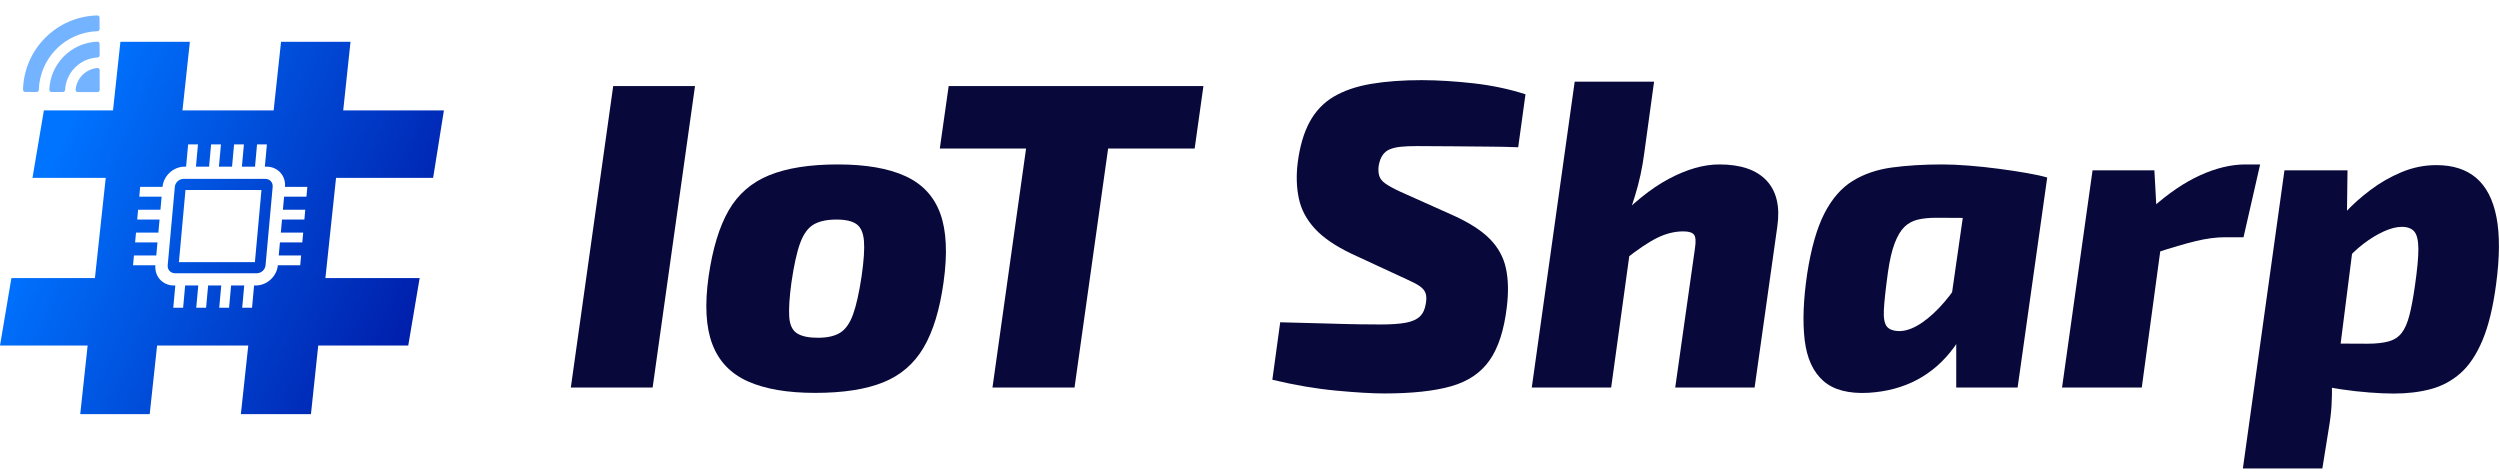
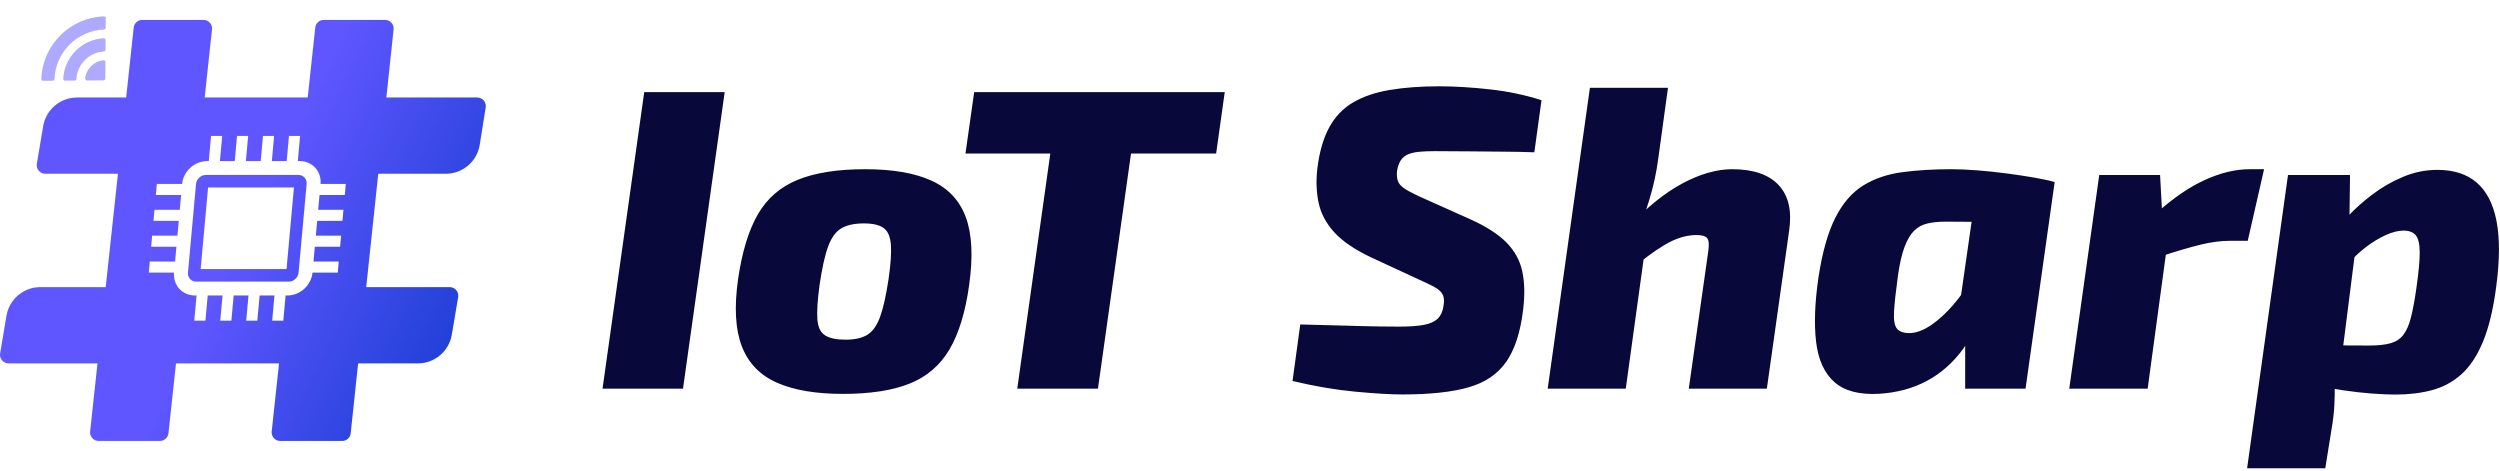
- <svg xmlns="http://www.w3.org/2000/svg" width="658px" height="124px" viewBox="0 0 658 124" version="1.1">
+ <svg xmlns="http://www.w3.org/2000/svg" width="669" height="126" viewBox="0 0 669 126">
  <defs>
-     <linearGradient x1="9.125%" y1="39.415%" x2="109.922%" y2="77.109%" id="linearGradient-1">
-       <stop stop-color="#0073FF" offset="0%" />
-       <stop stop-color="#00109D" offset="100%" />
+     <linearGradient id="a" x1="121.167%" x2="50%" y1="80.081%" y2="50%">
+       <stop offset=".025%" stop-color="#0035C2" />
+       <stop offset="100%" stop-color="#5F56FF" />
    </linearGradient>
  </defs>
-   <g id="icons" stroke="none" stroke-width="1" fill="none" fill-rule="evenodd">
-     <g id="svg" transform="translate(-268, -218)" fill-rule="nonzero">
-       <g id="logo_white" transform="translate(268, 218.0294)">
-         <path d="M49.976,10.971 L48.027,29.028 L72.023,29.028 L73.972,10.971 L92.254,10.971 L90.335,29.028 L116.837,29.028 L114,46.779 L88.449,46.779 L85.646,73.162 L110.45,73.162 L107.45,90.913 L83.76,90.913 L81.843,108.971 L63.397,108.971 L65.345,90.913 L41.349,90.913 L39.401,108.971 L21.119,108.971 L23.067,90.913 L0,90.913 L3,73.162 L24.983,73.162 L27.829,46.779 L8.55,46.779 L11.55,29.028 L29.745,29.028 L31.694,10.971 L49.976,10.971 Z M52.107,37.971 L49.516,37.971 L48.983,43.829 L48.604,43.829 C45.658,43.829 43.043,46.216 42.777,49.15 L36.892,49.151 L36.658,51.731 L42.542,51.731 L42.23,55.171 L36.345,55.171 L36.11,57.751 L41.995,57.751 L41.682,61.191 L35.798,61.191 L35.563,63.771 L41.448,63.771 L41.135,67.211 L35.251,67.211 L35.016,69.791 L40.901,69.791 C40.634,72.725 42.814,75.112 45.761,75.112 L46.14,75.112 L45.607,80.971 L48.199,80.971 L48.731,75.112 L52.186,75.112 L51.654,80.971 L54.245,80.971 L54.778,75.112 L58.233,75.112 L57.701,80.971 L60.292,80.971 L60.825,75.112 L64.28,75.112 L63.747,80.971 L66.339,80.971 L66.871,75.112 L67.304,75.112 C70.251,75.112 72.865,72.725 73.131,69.792 L79.016,69.791 L79.251,67.211 L73.366,67.211 L73.679,63.771 L79.563,63.771 L79.798,61.191 L73.913,61.191 L74.226,57.751 L80.11,57.751 L80.345,55.171 L74.46,55.171 L74.773,51.731 L80.658,51.731 L80.892,49.151 L75.007,49.151 C75.274,46.216 73.094,43.829 70.147,43.829 L69.714,43.829 L70.247,37.971 L67.655,37.971 L67.123,43.829 L63.668,43.829 L64.2,37.971 L61.609,37.971 L61.076,43.829 L57.621,43.829 L58.154,37.971 L55.562,37.971 L55.03,43.829 L51.574,43.829 L52.107,37.971 Z M69.854,47.054 C71.015,47.054 71.873,47.994 71.768,49.15 L69.892,69.792 C69.787,70.947 68.758,71.887 67.597,71.887 L46.054,71.887 C44.894,71.887 44.035,70.947 44.14,69.792 L46.016,49.15 C46.121,47.994 47.151,47.054 48.311,47.054 L69.854,47.054 Z M68.818,49.971 L48.818,49.971 L47.091,68.971 L67.091,68.971 L68.818,49.971 Z" id="Combined-Shape" fill="url(#linearGradient-1)" />
-         <path d="M19,11.125 C23.063,11.125 26.97,12.677 29.914,15.462 C30.136,15.677 30.492,15.675 30.71,15.456 L32.829,13.328 C32.94,13.217 33.001,13.067 33,12.911 C32.999,12.755 32.936,12.606 32.824,12.496 C25.096,5.129 12.904,5.129 5.176,12.496 C5.064,12.606 5.001,12.755 5,12.911 C4.999,13.067 5.06,13.217 5.171,13.328 L7.29,15.456 C7.51,15.675 7.864,15.677 8.086,15.462 C11.03,12.678 14.938,11.125 19,11.125 L19,11.125 Z M19,18.048 C21.233,18.048 23.385,18.872 25.039,20.364 C25.263,20.577 25.617,20.572 25.835,20.353 L27.951,18.223 C28.062,18.112 28.125,17.96 28.123,17.803 C28.122,17.646 28.057,17.495 27.943,17.386 C22.904,12.723 15.101,12.723 10.062,17.386 C9.949,17.495 9.884,17.646 9.882,17.803 C9.881,17.96 9.943,18.112 10.055,18.223 L12.171,20.351 C12.389,20.57 12.743,20.574 12.966,20.361 C14.619,18.871 16.77,18.046 19,18.044 L19,18.048 Z M23.07,23.125 C23.183,23.015 23.245,22.863 23.242,22.705 C23.238,22.547 23.17,22.398 23.052,22.292 C20.713,20.324 17.287,20.324 14.948,22.292 C14.831,22.398 14.762,22.547 14.759,22.705 C14.756,22.863 14.818,23.015 14.932,23.125 L18.595,26.802 C18.702,26.91 18.848,26.971 19.001,26.971 C19.153,26.971 19.3,26.91 19.407,26.802 L23.068,23.125 L23.07,23.125 Z" id="Shape" fill="#74B3FF" transform="translate(19, 16.97056) rotate(-45) translate(-19, -16.97056) " />
-         <polygon id="Path" fill="#08093A" points="182.926 22.621 171.771 101.971 150.241 101.971 161.396 22.621" />
-         <path d="M220.525,43.25 C227.879,43.25 233.796,44.273 238.277,46.317 C242.758,48.361 245.823,51.642 247.473,56.16 C249.123,60.678 249.412,66.727 248.338,74.308 C247.342,81.48 245.594,87.193 243.095,91.448 C240.596,95.703 237.053,98.755 232.465,100.604 C227.877,102.453 221.906,103.378 214.552,103.378 C207.274,103.378 201.376,102.37 196.857,100.355 C192.338,98.34 189.219,95.089 187.501,90.6 C185.782,86.111 185.451,80.145 186.508,72.701 C187.563,65.411 189.326,59.623 191.795,55.339 C194.265,51.055 197.828,47.969 202.484,46.081 C207.14,44.194 213.154,43.25 220.525,43.25 Z M220.169,57.757 C217.63,57.757 215.621,58.192 214.141,59.063 C212.661,59.934 211.485,61.551 210.612,63.915 C209.739,66.28 208.971,69.744 208.306,74.308 C207.776,78.233 207.583,81.251 207.725,83.36 C207.868,85.47 208.549,86.915 209.768,87.697 C210.986,88.479 212.818,88.87 215.263,88.87 C217.76,88.87 219.718,88.425 221.139,87.537 C222.56,86.649 223.692,85.034 224.534,82.691 C225.377,80.348 226.122,77.019 226.771,72.701 C227.36,68.622 227.568,65.518 227.396,63.387 C227.223,61.257 226.572,59.786 225.443,58.974 C224.313,58.162 222.555,57.757 220.169,57.757 Z" id="Shape" fill="#08093A" />
-         <path d="M293.969,22.621 L282.814,101.971 L261.219,101.971 L272.374,22.621 L293.969,22.621 Z M316.741,22.621 L314.436,39.062 L247.358,39.062 L249.691,22.621 L316.741,22.621 Z" id="Shape" fill="#08093A" />
-         <path d="M374.226,21.063 C378.533,21.079 383.085,21.36 387.881,21.904 C392.677,22.447 397.22,23.408 401.511,24.786 L399.587,38.728 C397.217,38.633 394.55,38.577 391.583,38.56 C388.617,38.542 385.552,38.515 382.387,38.476 C379.222,38.438 376.069,38.419 372.928,38.419 C371.33,38.419 369.945,38.476 368.773,38.591 C367.601,38.706 366.613,38.931 365.808,39.265 C365.004,39.599 364.364,40.116 363.889,40.816 C363.414,41.515 363.074,42.441 362.868,43.594 C362.739,44.599 362.789,45.483 363.015,46.245 C363.241,47.007 363.794,47.696 364.673,48.311 C365.553,48.927 366.855,49.635 368.58,50.436 L382.414,56.63 C386.698,58.561 389.934,60.638 392.123,62.86 C394.311,65.082 395.723,67.651 396.357,70.568 C396.991,73.485 397.069,76.899 396.591,80.809 C395.885,86.796 394.385,91.443 392.094,94.751 C389.802,98.058 386.432,100.348 381.984,101.62 C377.535,102.892 371.634,103.528 364.28,103.528 C361.192,103.528 356.991,103.28 351.677,102.784 C346.363,102.287 340.764,101.333 334.881,99.92 L336.948,84.796 C341.411,84.889 345.423,84.994 348.984,85.109 C352.545,85.224 355.542,85.296 357.975,85.326 C360.408,85.356 362.192,85.371 363.328,85.371 C366.156,85.371 368.389,85.217 370.025,84.908 C371.662,84.6 372.889,84.053 373.705,83.269 C374.522,82.484 375.041,81.378 375.264,79.952 C375.47,78.792 375.456,77.865 375.22,77.171 C374.985,76.477 374.487,75.862 373.726,75.327 C372.965,74.793 371.901,74.222 370.531,73.616 L355.756,66.773 C351.483,64.741 348.252,62.53 346.063,60.143 C343.875,57.755 342.474,55.118 341.86,52.231 C341.247,49.344 341.14,46.239 341.541,42.914 C342.095,38.527 343.15,34.906 344.704,32.054 C346.258,29.202 348.372,26.986 351.045,25.408 C353.718,23.829 356.986,22.71 360.85,22.051 C364.713,21.392 369.172,21.063 374.226,21.063 Z" id="Path" fill="#08093A" />
-         <path d="M452.521,43.25 C458.146,43.25 462.285,44.658 464.937,47.472 C467.589,50.287 468.541,54.322 467.791,59.577 L461.811,101.971 L440.918,101.971 L446.108,65.372 C446.391,63.529 446.309,62.319 445.863,61.739 C445.418,61.16 444.476,60.871 443.037,60.871 C440.78,60.871 438.506,61.432 436.214,62.554 C433.923,63.677 431.051,65.605 427.6,68.34 L424.513,58.961 C429.566,53.554 434.468,49.584 439.22,47.051 C443.971,44.517 448.405,43.25 452.521,43.25 Z M435.352,21.471 L432.78,40.185 C432.279,44.082 431.465,47.85 430.338,51.488 C429.212,55.127 428.195,58.006 427.286,60.125 L429.665,61.291 L424.057,101.971 L403.163,101.971 L414.459,21.471 L435.352,21.471 Z" id="Shape" fill="#08093A" />
-         <path d="M511.247,43.25 C513.241,43.25 515.546,43.353 518.163,43.557 C520.781,43.761 523.432,44.042 526.118,44.399 C528.804,44.756 531.278,45.132 533.539,45.528 C535.801,45.924 537.564,46.314 538.827,46.697 L523.34,57.505 C520.902,57.412 518.624,57.352 516.504,57.325 C514.384,57.299 512.087,57.286 509.612,57.286 C507.795,57.286 506.193,57.446 504.807,57.767 C503.421,58.087 502.237,58.724 501.255,59.677 C500.273,60.63 499.415,62.065 498.682,63.982 C497.949,65.899 497.356,68.455 496.903,71.65 C496.313,75.942 495.958,79.213 495.835,81.461 C495.713,83.71 496.003,85.227 496.705,86.013 C497.407,86.798 498.608,87.161 500.308,87.101 C502.059,86.983 503.925,86.24 505.906,84.874 C507.887,83.508 509.83,81.715 511.735,79.495 C513.64,77.276 515.335,74.844 516.818,72.2 L520.284,78.248 C518.96,83.359 516.962,87.741 514.289,91.396 C511.617,95.051 508.402,97.883 504.646,99.892 C500.889,101.902 496.627,103.055 491.859,103.351 C486.582,103.648 482.594,102.605 479.895,100.222 C477.196,97.84 475.561,94.251 474.99,89.457 C474.419,84.663 474.64,78.844 475.653,72 C476.692,65.299 478.2,60.017 480.178,56.154 C482.157,52.291 484.633,49.441 487.606,47.604 C490.579,45.768 494.044,44.583 498,44.05 C501.956,43.517 506.372,43.25 511.247,43.25 Z M518.354,45.096 L538.827,46.697 L531.034,101.971 L514.879,101.971 L514.884,89.279 L512.248,87.648 L518.354,45.096 Z" id="Shape" fill="#08093A" />
-         <path d="M567.037,44.808 L567.718,57.372 L569.565,58.831 L563.714,101.971 L542.732,101.971 L550.757,44.808 L567.037,44.808 Z M594.867,43.25 L590.495,62.412 L585.663,62.412 C583.298,62.412 580.725,62.749 577.943,63.422 C575.161,64.095 571.57,65.15 567.17,66.587 L566.354,54.747 C570.709,50.849 574.971,47.958 579.139,46.075 C583.306,44.192 587.265,43.25 591.014,43.25 L594.867,43.25 Z" id="Shape" fill="#08093A" />
-         <path d="M641.267,43.428 C645.637,43.428 649.142,44.566 651.783,46.842 C654.423,49.118 656.187,52.556 657.076,57.155 C657.965,61.754 657.932,67.628 656.977,74.778 C656.176,80.828 654.983,85.74 653.399,89.514 C651.815,93.288 649.881,96.182 647.599,98.196 C645.316,100.211 642.705,101.607 639.766,102.387 C636.827,103.166 633.589,103.555 630.051,103.555 C628.211,103.555 626.08,103.464 623.658,103.28 C621.236,103.097 618.75,102.816 616.201,102.438 C613.652,102.059 611.259,101.549 609.023,100.908 C606.787,100.266 604.927,99.487 603.443,98.571 L605.822,90.303 C608.87,90.338 611.676,90.369 614.24,90.395 C616.804,90.421 619.73,90.435 623.018,90.435 C625.369,90.435 627.266,90.23 628.712,89.82 C630.157,89.41 631.297,88.666 632.131,87.586 C632.965,86.506 633.641,84.963 634.158,82.956 C634.675,80.95 635.16,78.349 635.613,75.156 C636.219,70.964 636.519,67.759 636.515,65.54 C636.51,63.321 636.161,61.789 635.468,60.944 C634.775,60.1 633.667,59.678 632.145,59.678 C630.762,59.678 629.176,60.083 627.386,60.895 C625.595,61.706 623.802,62.803 622.005,64.183 C620.208,65.564 618.589,67.132 617.148,68.887 L613.351,60.729 C614.273,59.336 615.633,57.671 617.429,55.736 C619.225,53.801 621.37,51.89 623.863,50.002 C626.356,48.115 629.084,46.547 632.048,45.3 C635.013,44.052 638.086,43.428 641.267,43.428 Z M617.867,44.808 L617.683,58.882 L619.849,60.513 L614.977,98.918 L613.764,100.783 C613.806,102.717 613.774,104.645 613.668,106.565 C613.562,108.485 613.318,110.549 612.934,112.755 L611.245,123.271 L590.326,123.271 L601.267,44.808 L617.867,44.808 Z" id="Shape" fill="#08093A" />
-       </g>
-     </g>
+   <g fill="none" fill-rule="evenodd" transform="translate(0 1)">
+     <polygon fill="#08093A" fill-rule="nonzero" points="193.926 23.65 182.771 103 161.241 103 172.396 23.65" />
+     <path fill="#08093A" fill-rule="nonzero" d="M231.525 44.28C238.879 44.28 244.796 45.302 249.277 47.346 253.758 49.391 256.823 52.672 258.473 57.19 260.123 61.708 260.412 67.757 259.338 75.337 258.342 82.509 256.594 88.222 254.095 92.478 251.596 96.733 248.053 99.784 243.465 101.633 238.877 103.482 232.906 104.407 225.552 104.407 218.274 104.407 212.376 103.4 207.857 101.385 203.338 99.37 200.219 96.118 198.501 91.629 196.782 87.141 196.451 81.175 197.508 73.731 198.563 66.44 200.326 60.653 202.795 56.368 205.265 52.084 208.828 48.998 213.484 47.111 218.14 45.224 224.154 44.28 231.525 44.28ZM231.169 58.786C228.63 58.786 226.621 59.222 225.141 60.092 223.661 60.963 222.485 62.581 221.612 64.945 220.739 67.309 219.971 70.773 219.306 75.337 218.776 79.263 218.583 82.28 218.725 84.39 218.868 86.499 219.549 87.945 220.768 88.727 221.986 89.508 223.818 89.899 226.263 89.899 228.76 89.899 230.718 89.455 232.139 88.567 233.56 87.678 234.692 86.063 235.534 83.72 236.377 81.378 237.122 78.048 237.771 73.731 238.36 69.652 238.568 66.547 238.396 64.417 238.223 62.286 237.572 60.815 236.443 60.003 235.313 59.192 233.555 58.786 231.169 58.786ZM304.969 23.65 293.814 103 272.219 103 283.374 23.65 304.969 23.65ZM327.741 23.65 325.436 40.091 258.358 40.091 260.691 23.65 327.741 23.65ZM385.226 22.092C389.533 22.109 394.085 22.389 398.881 22.933 403.677 23.477 408.22 24.438 412.511 25.815L410.587 39.757C408.217 39.663 405.55 39.607 402.583 39.589 399.617 39.572 396.552 39.544 393.387 39.506 390.222 39.467 387.069 39.448 383.928 39.448 382.33 39.448 380.945 39.506 379.773 39.621 378.601 39.736 377.613 39.96 376.808 40.294 376.004 40.629 375.364 41.146 374.889 41.845 374.414 42.545 374.074 43.471 373.868 44.623 373.739 45.628 373.789 46.512 374.015 47.274 374.241 48.037 374.794 48.726 375.673 49.341 376.553 49.956 377.855 50.664 379.58 51.466L393.414 57.659C397.698 59.59 400.934 61.667 403.123 63.889 405.311 66.111 406.723 68.681 407.357 71.598 407.991 74.515 408.069 77.928 407.591 81.838 406.885 87.825 405.385 92.473 403.094 95.78 400.802 99.088 397.432 101.377 392.984 102.65 388.535 103.922 382.634 104.558 375.28 104.558 372.192 104.558 367.991 104.31 362.677 103.813 357.363 103.317 351.764 102.362 345.881 100.95L347.948 85.825C352.411 85.919 356.423 86.023 359.984 86.138 363.545 86.253 366.542 86.326 368.975 86.356 371.408 86.385 373.192 86.4 374.328 86.4 377.156 86.4 379.389 86.246 381.025 85.938 382.662 85.629 383.889 85.083 384.705 84.298 385.522 83.513 386.041 82.408 386.264 80.981 386.47 79.822 386.456 78.895 386.22 78.2 385.985 77.506 385.487 76.892 384.726 76.357 383.965 75.822 382.901 75.251 381.531 74.645L366.756 67.803C362.483 65.77 359.252 63.56 357.063 61.172 354.875 58.785 353.474 56.148 352.86 53.261 352.247 50.374 352.14 47.268 352.541 43.944 353.095 39.556 354.15 35.936 355.704 33.084 357.258 30.231 359.372 28.016 362.045 26.437 364.718 24.858 367.986 23.739 371.85 23.08 375.713 22.422 380.172 22.092 385.226 22.092ZM463.521 44.28C469.146 44.28 473.285 45.687 475.937 48.502 478.589 51.316 479.541 55.351 478.791 60.606L472.811 103 451.918 103 457.108 66.401C457.391 64.559 457.309 63.348 456.863 62.769 456.418 62.19 455.476 61.9 454.037 61.9 451.78 61.9 449.506 62.461 447.214 63.584 444.923 64.706 442.051 66.635 438.6 69.37L435.513 59.99C440.566 54.584 445.468 50.614 450.22 48.08 454.971 45.547 459.405 44.28 463.521 44.28ZM446.352 22.5 443.78 41.214C443.279 45.111 442.465 48.879 441.338 52.518 440.212 56.156 439.195 59.035 438.286 61.154L440.665 62.321 435.057 103 414.163 103 425.459 22.5 446.352 22.5ZM522.247 44.28C524.241 44.28 526.546 44.382 529.163 44.586 531.781 44.791 534.432 45.071 537.118 45.428 539.804 45.785 542.278 46.162 544.539 46.557 546.801 46.953 548.564 47.343 549.827 47.726L534.34 58.535C531.902 58.441 529.624 58.381 527.504 58.355 525.384 58.328 523.087 58.315 520.612 58.315 518.795 58.315 517.193 58.476 515.807 58.796 514.421 59.116 513.237 59.753 512.255 60.706 511.273 61.659 510.415 63.094 509.682 65.011 508.949 66.929 508.356 69.485 507.903 72.68 507.313 76.972 506.958 80.242 506.835 82.49 506.713 84.739 507.003 86.256 507.705 87.042 508.407 87.828 509.608 88.191 511.308 88.131 513.059 88.012 514.925 87.27 516.906 85.904 518.887 84.537 520.83 82.744 522.735 80.525 524.64 78.305 526.335 75.873 527.818 73.229L531.284 79.278C529.96 84.388 527.962 88.771 525.289 92.425 522.617 96.08 519.402 98.912 515.646 100.922 511.889 102.931 507.627 104.084 502.859 104.38 497.582 104.677 493.594 103.634 490.895 101.252 488.196 98.869 486.561 95.281 485.99 90.487 485.419 85.692 485.64 79.874 486.653 73.03 487.692 66.329 489.2 61.047 491.178 57.183 493.157 53.32 495.633 50.47 498.606 48.634 501.579 46.797 505.044 45.613 509 45.08 512.956 44.546 517.372 44.28 522.247 44.28ZM529.354 46.125 549.827 47.726 542.034 103 525.879 103 525.884 90.309 523.248 88.677 529.354 46.125ZM578.037 45.838 578.718 58.402 580.565 59.861 574.714 103 553.732 103 561.757 45.838 578.037 45.838ZM605.867 44.28 601.495 63.442 596.663 63.442C594.298 63.442 591.725 63.778 588.943 64.452 586.161 65.125 582.57 66.18 578.17 67.616L577.354 55.776C581.709 51.878 585.971 48.988 590.139 47.105 594.306 45.221 598.265 44.28 602.014 44.28L605.867 44.28ZM652.267 44.458C656.637 44.458 660.142 45.596 662.783 47.872 665.423 50.148 667.187 53.585 668.076 58.184 668.965 62.783 668.932 68.658 667.977 75.808 667.176 81.857 665.983 86.769 664.399 90.543 662.815 94.317 660.881 97.211 658.599 99.226 656.316 101.24 653.705 102.637 650.766 103.416 647.827 104.195 644.589 104.585 641.051 104.585 639.211 104.585 637.08 104.493 634.658 104.31 632.236 104.127 629.75 103.846 627.201 103.467 624.652 103.089 622.259 102.579 620.023 101.937 617.787 101.296 615.927 100.517 614.443 99.6L616.822 91.333C619.87 91.368 622.676 91.398 625.24 91.425 627.804 91.451 630.73 91.464 634.018 91.464 636.369 91.464 638.266 91.259 639.712 90.85 641.157 90.44 642.297 89.695 643.131 88.615 643.965 87.535 644.641 85.992 645.158 83.985 645.675 81.979 646.16 79.379 646.613 76.185 647.219 71.994 647.519 68.788 647.515 66.569 647.51 64.35 647.161 62.818 646.468 61.974 645.775 61.129 644.667 60.707 643.145 60.707 641.762 60.707 640.176 61.113 638.386 61.924 636.595 62.736 634.802 63.832 633.005 65.213 631.208 66.593 629.589 68.161 628.148 69.916L624.351 61.758C625.273 60.365 626.633 58.701 628.429 56.766 630.225 54.83 632.37 52.919 634.863 51.032 637.356 49.144 640.084 47.577 643.048 46.329 646.013 45.082 649.086 44.458 652.267 44.458ZM628.867 45.838 628.683 59.911 630.849 61.542 625.977 99.947 624.764 101.812C624.806 103.747 624.774 105.674 624.668 107.595 624.562 109.515 624.318 111.578 623.934 113.785L622.245 124.3 601.326 124.3 612.267 45.838 628.867 45.838Z" />
+     <path fill="url(#a)" d="M54.451,4.328 C55.72,4.328 56.749,5.357 56.749,6.625 C56.749,6.708 56.744,6.79 56.735,6.872 L54.77,25.088 L82.345,25.088 L84.363,6.379 C84.489,5.212 85.474,4.328 86.648,4.328 L103.04,4.328 C104.309,4.328 105.337,5.357 105.337,6.625 C105.337,6.707 105.333,6.787 105.324,6.868 L103.389,25.088 L127.703,25.089 C128.972,25.089 130,26.117 130,27.386 C130,27.507 129.991,27.629 129.972,27.748 L128.373,37.757 C127.661,42.217 123.814,45.498 119.298,45.498 L101.222,45.497 L98.001,75.83 L120.339,75.83 C121.608,75.83 122.636,76.859 122.636,78.128 C122.636,78.256 122.626,78.384 122.604,78.51 L120.903,88.58 C120.156,93.002 116.327,96.239 111.842,96.239 L95.834,96.239 L93.848,114.945 C93.724,116.114 92.738,117 91.563,117 L74.991,117 C73.722,117 72.694,115.971 72.694,114.703 C72.694,114.62 72.698,114.538 72.707,114.456 L74.672,96.239 L47.097,96.239 L45.079,114.949 C44.953,116.116 43.968,117 42.795,117 L26.407,117 C25.138,117 24.109,115.971 24.109,114.703 C24.109,114.62 24.114,114.538 24.123,114.456 L26.087,96.239 L2.297,96.239 C1.028,96.239 -0,95.211 -0,93.942 C-0,93.814 0.01,93.686 0.032,93.559 L1.733,83.489 C2.48,79.067 6.309,75.83 10.794,75.83 L28.288,75.83 L31.56,45.497 L12.122,45.498 C10.854,45.498 9.825,44.469 9.825,43.2 C9.825,43.072 9.836,42.944 9.857,42.818 L11.558,32.748 C12.305,28.326 16.135,25.089 20.619,25.089 L33.761,25.088 L35.779,6.379 C35.905,5.212 36.89,4.328 38.063,4.328 L54.451,4.328 Z M59.459,35.37 L56.481,35.37 L55.869,42.106 L55.433,42.106 C52.047,42.106 49.043,44.85 48.737,48.223 L41.974,48.224 L41.705,51.19 L48.467,51.19 L48.108,55.145 L41.345,55.145 L41.076,58.112 L47.838,58.112 L47.479,62.067 L40.717,62.067 L40.447,65.033 L47.21,65.033 L46.85,68.988 L40.088,68.988 L39.818,71.954 L46.581,71.954 C46.274,75.328 48.78,78.072 52.166,78.072 L52.601,78.072 L51.989,84.808 L54.967,84.808 L55.579,78.072 L59.55,78.072 L58.938,84.808 L61.916,84.808 L62.528,78.072 L66.499,78.072 L65.887,84.808 L68.865,84.808 L69.477,78.072 L73.447,78.072 L72.835,84.808 L75.813,84.808 L76.425,78.072 L76.923,78.072 C80.309,78.072 83.313,75.328 83.619,71.955 L90.382,71.954 L90.651,68.988 L83.889,68.988 L84.248,65.033 L91.01,65.033 L91.28,62.067 L84.518,62.067 L84.877,58.112 L91.639,58.112 L91.909,55.145 L85.146,55.145 L85.506,51.19 L92.268,51.19 L92.537,48.224 L85.775,48.224 C86.082,44.85 83.576,42.106 80.19,42.106 L79.692,42.106 L80.304,35.37 L77.326,35.37 L76.714,42.106 L72.744,42.106 L73.356,35.37 L70.378,35.37 L69.766,42.106 L65.795,42.106 L66.407,35.37 L63.429,35.37 L62.817,42.106 L58.847,42.106 L59.459,35.37 Z M79.853,45.814 C81.187,45.814 82.173,46.895 82.053,48.223 L79.897,71.955 C79.776,73.284 78.593,74.364 77.259,74.364 L52.503,74.364 C51.169,74.364 50.183,73.284 50.303,71.955 L52.459,48.223 C52.58,46.895 53.763,45.814 55.096,45.814 L79.853,45.814 Z M78.662,49.167 L55.678,49.167 L53.694,71.011 L76.677,71.011 L78.662,49.167 Z" />
+     <path fill="#AEAAFF" fill-rule="nonzero" d="M22.088,9.503 C25.567,9.503 28.913,10.808 31.435,13.149 C31.625,13.33 31.93,13.329 32.116,13.145 L33.932,11.355 C34.026,11.262 34.079,11.136 34.078,11.005 C34.077,10.873 34.023,10.748 33.927,10.656 C27.308,4.461 16.867,4.461 10.248,10.656 C10.153,10.748 10.098,10.873 10.097,11.005 C10.097,11.136 10.149,11.262 10.244,11.355 L12.059,13.145 C12.247,13.329 12.55,13.33 12.74,13.149 C15.262,10.808 18.608,9.503 22.088,9.503 L22.088,9.503 Z M22.088,15.324 C24,15.324 25.844,16.017 27.26,17.272 C27.452,17.45 27.755,17.446 27.941,17.262 L29.753,15.471 C29.849,15.378 29.902,15.25 29.901,15.118 C29.9,14.986 29.844,14.859 29.747,14.767 C25.431,10.847 18.749,10.847 14.433,14.767 C14.336,14.859 14.28,14.986 14.279,15.118 C14.278,15.25 14.331,15.378 14.427,15.471 L16.239,17.261 C16.426,17.444 16.729,17.448 16.92,17.269 C18.336,16.016 20.178,15.322 22.088,15.321 L22.088,15.324 Z M25.573,19.593 C25.67,19.5 25.724,19.372 25.721,19.24 C25.718,19.107 25.659,18.981 25.558,18.893 C23.555,17.238 20.621,17.238 18.618,18.893 C18.517,18.982 18.458,19.107 18.456,19.24 C18.453,19.373 18.506,19.5 18.603,19.593 L21.741,22.685 C21.833,22.776 21.958,22.826 22.088,22.826 C22.219,22.826 22.344,22.776 22.436,22.685 L25.572,19.593 L25.573,19.593 Z" transform="rotate(-45 22.088 14.418)" />
  </g>
</svg>
